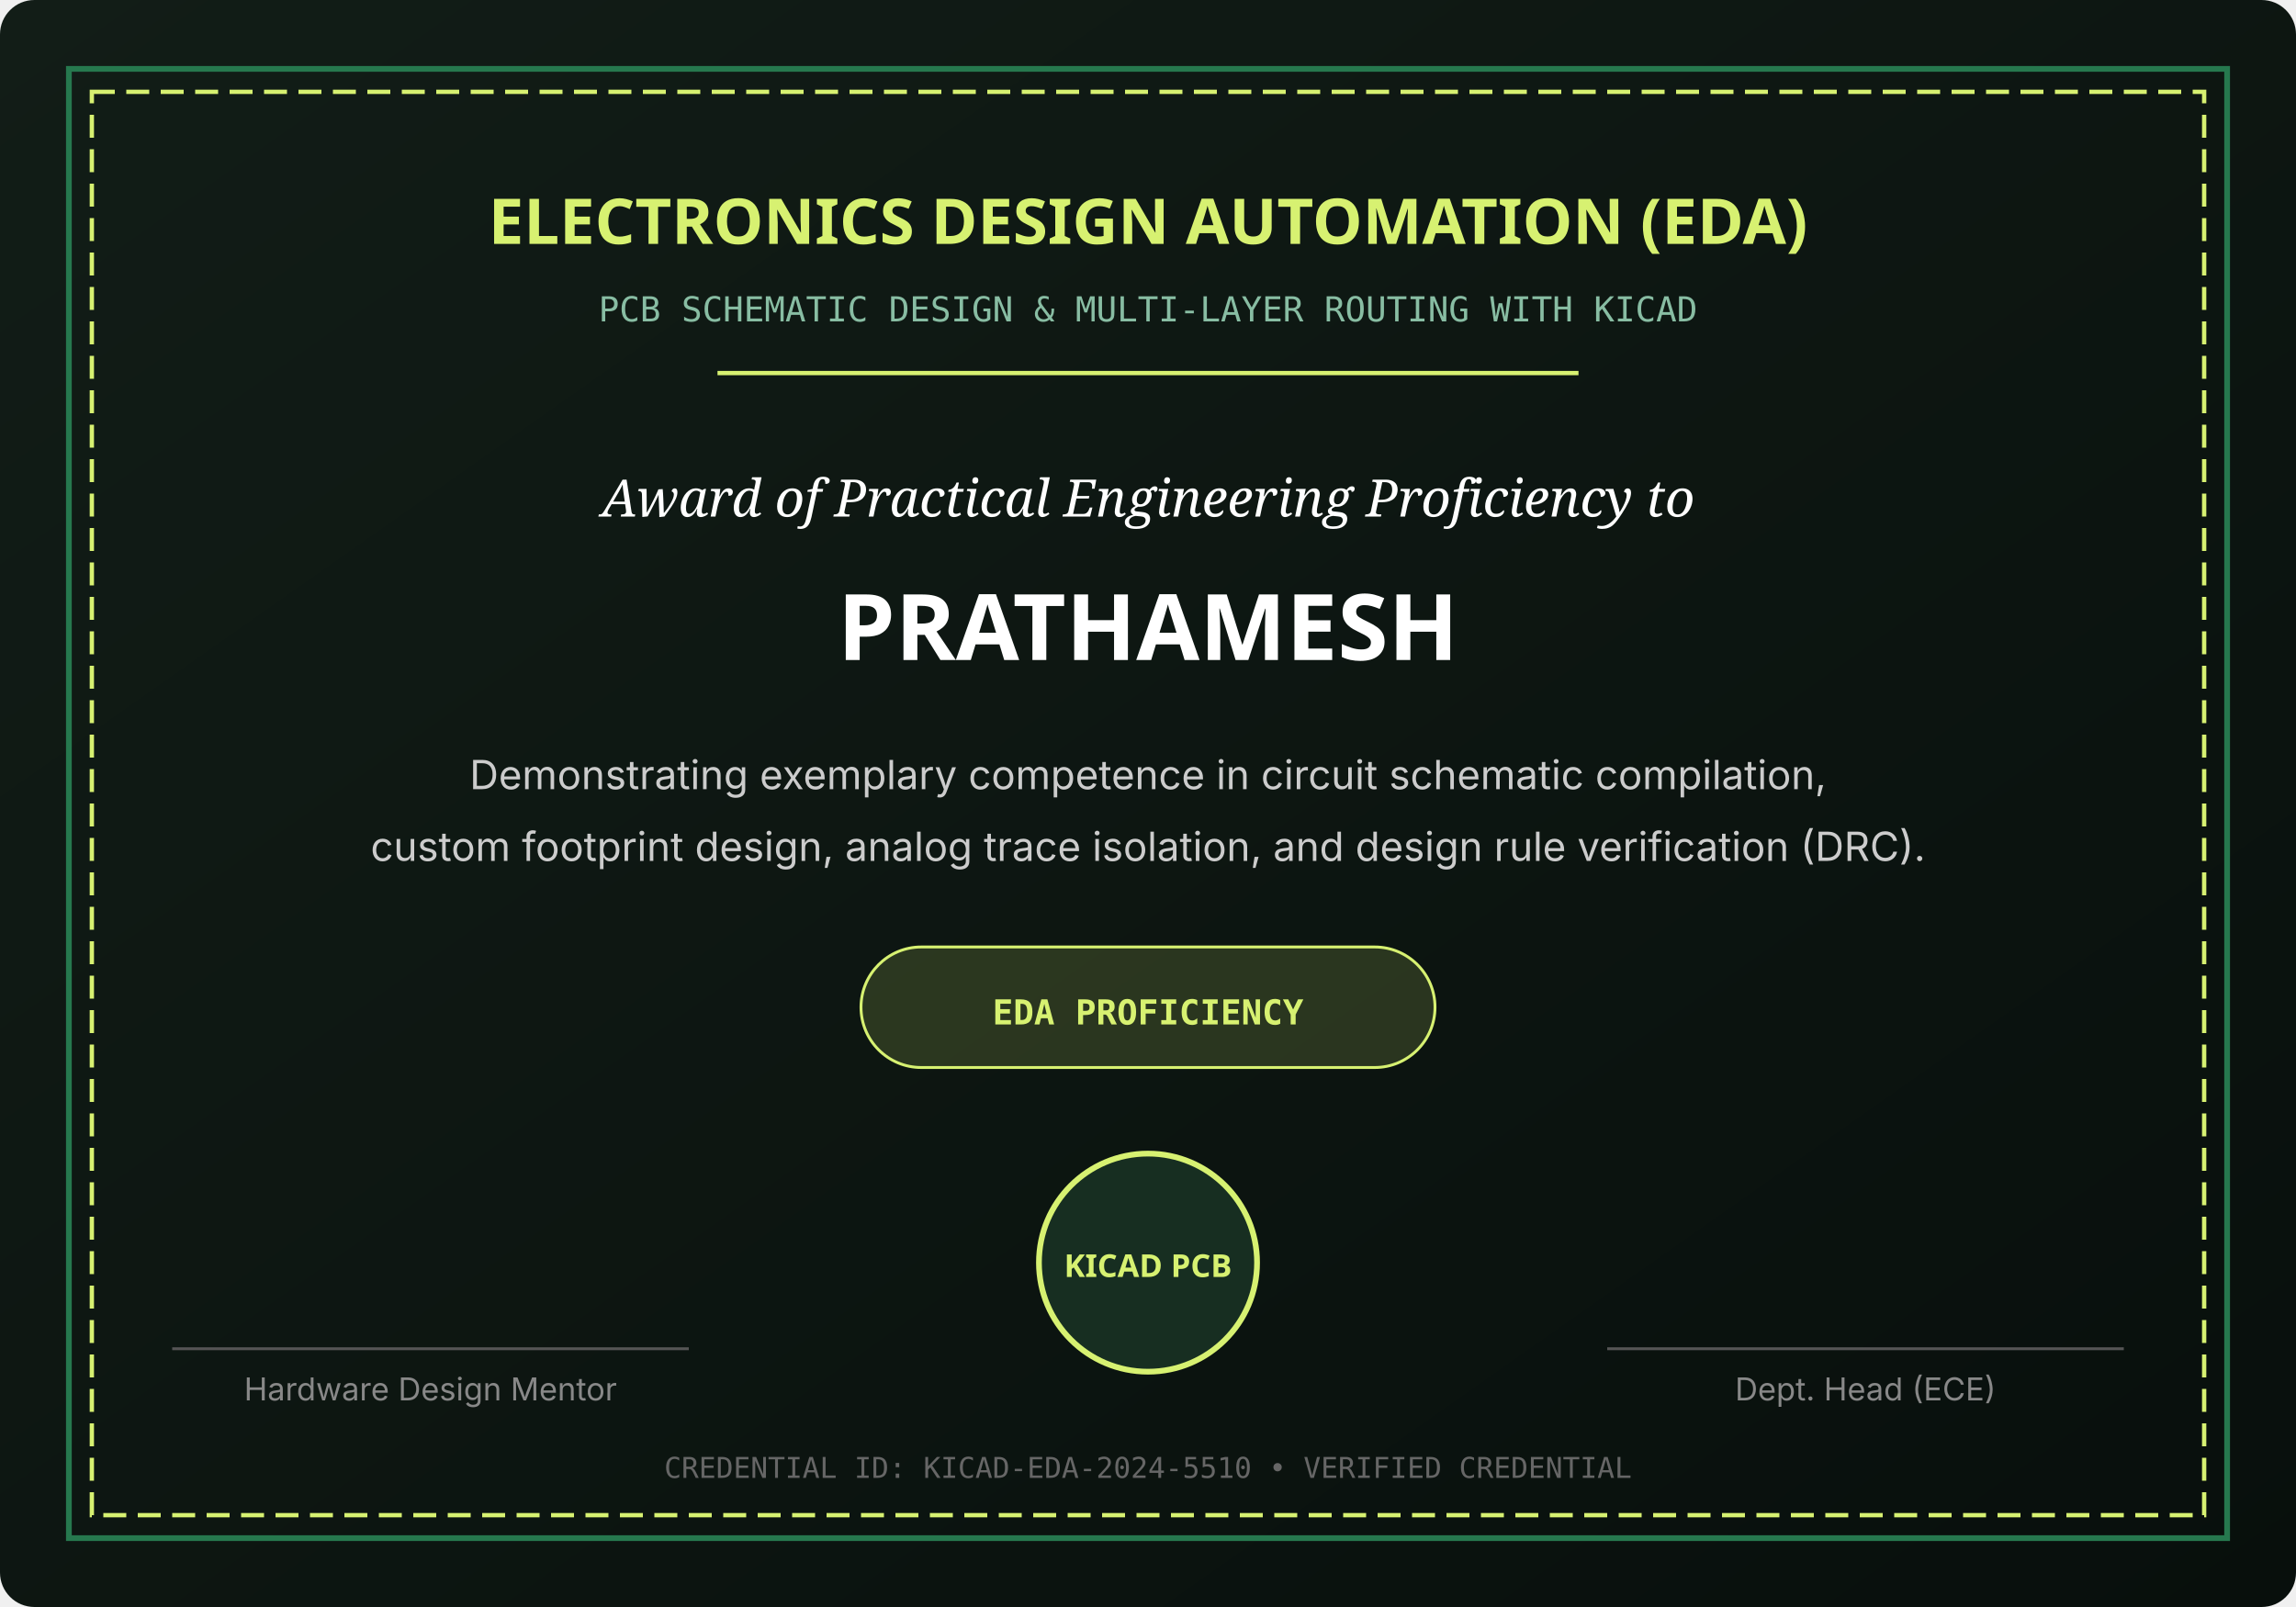
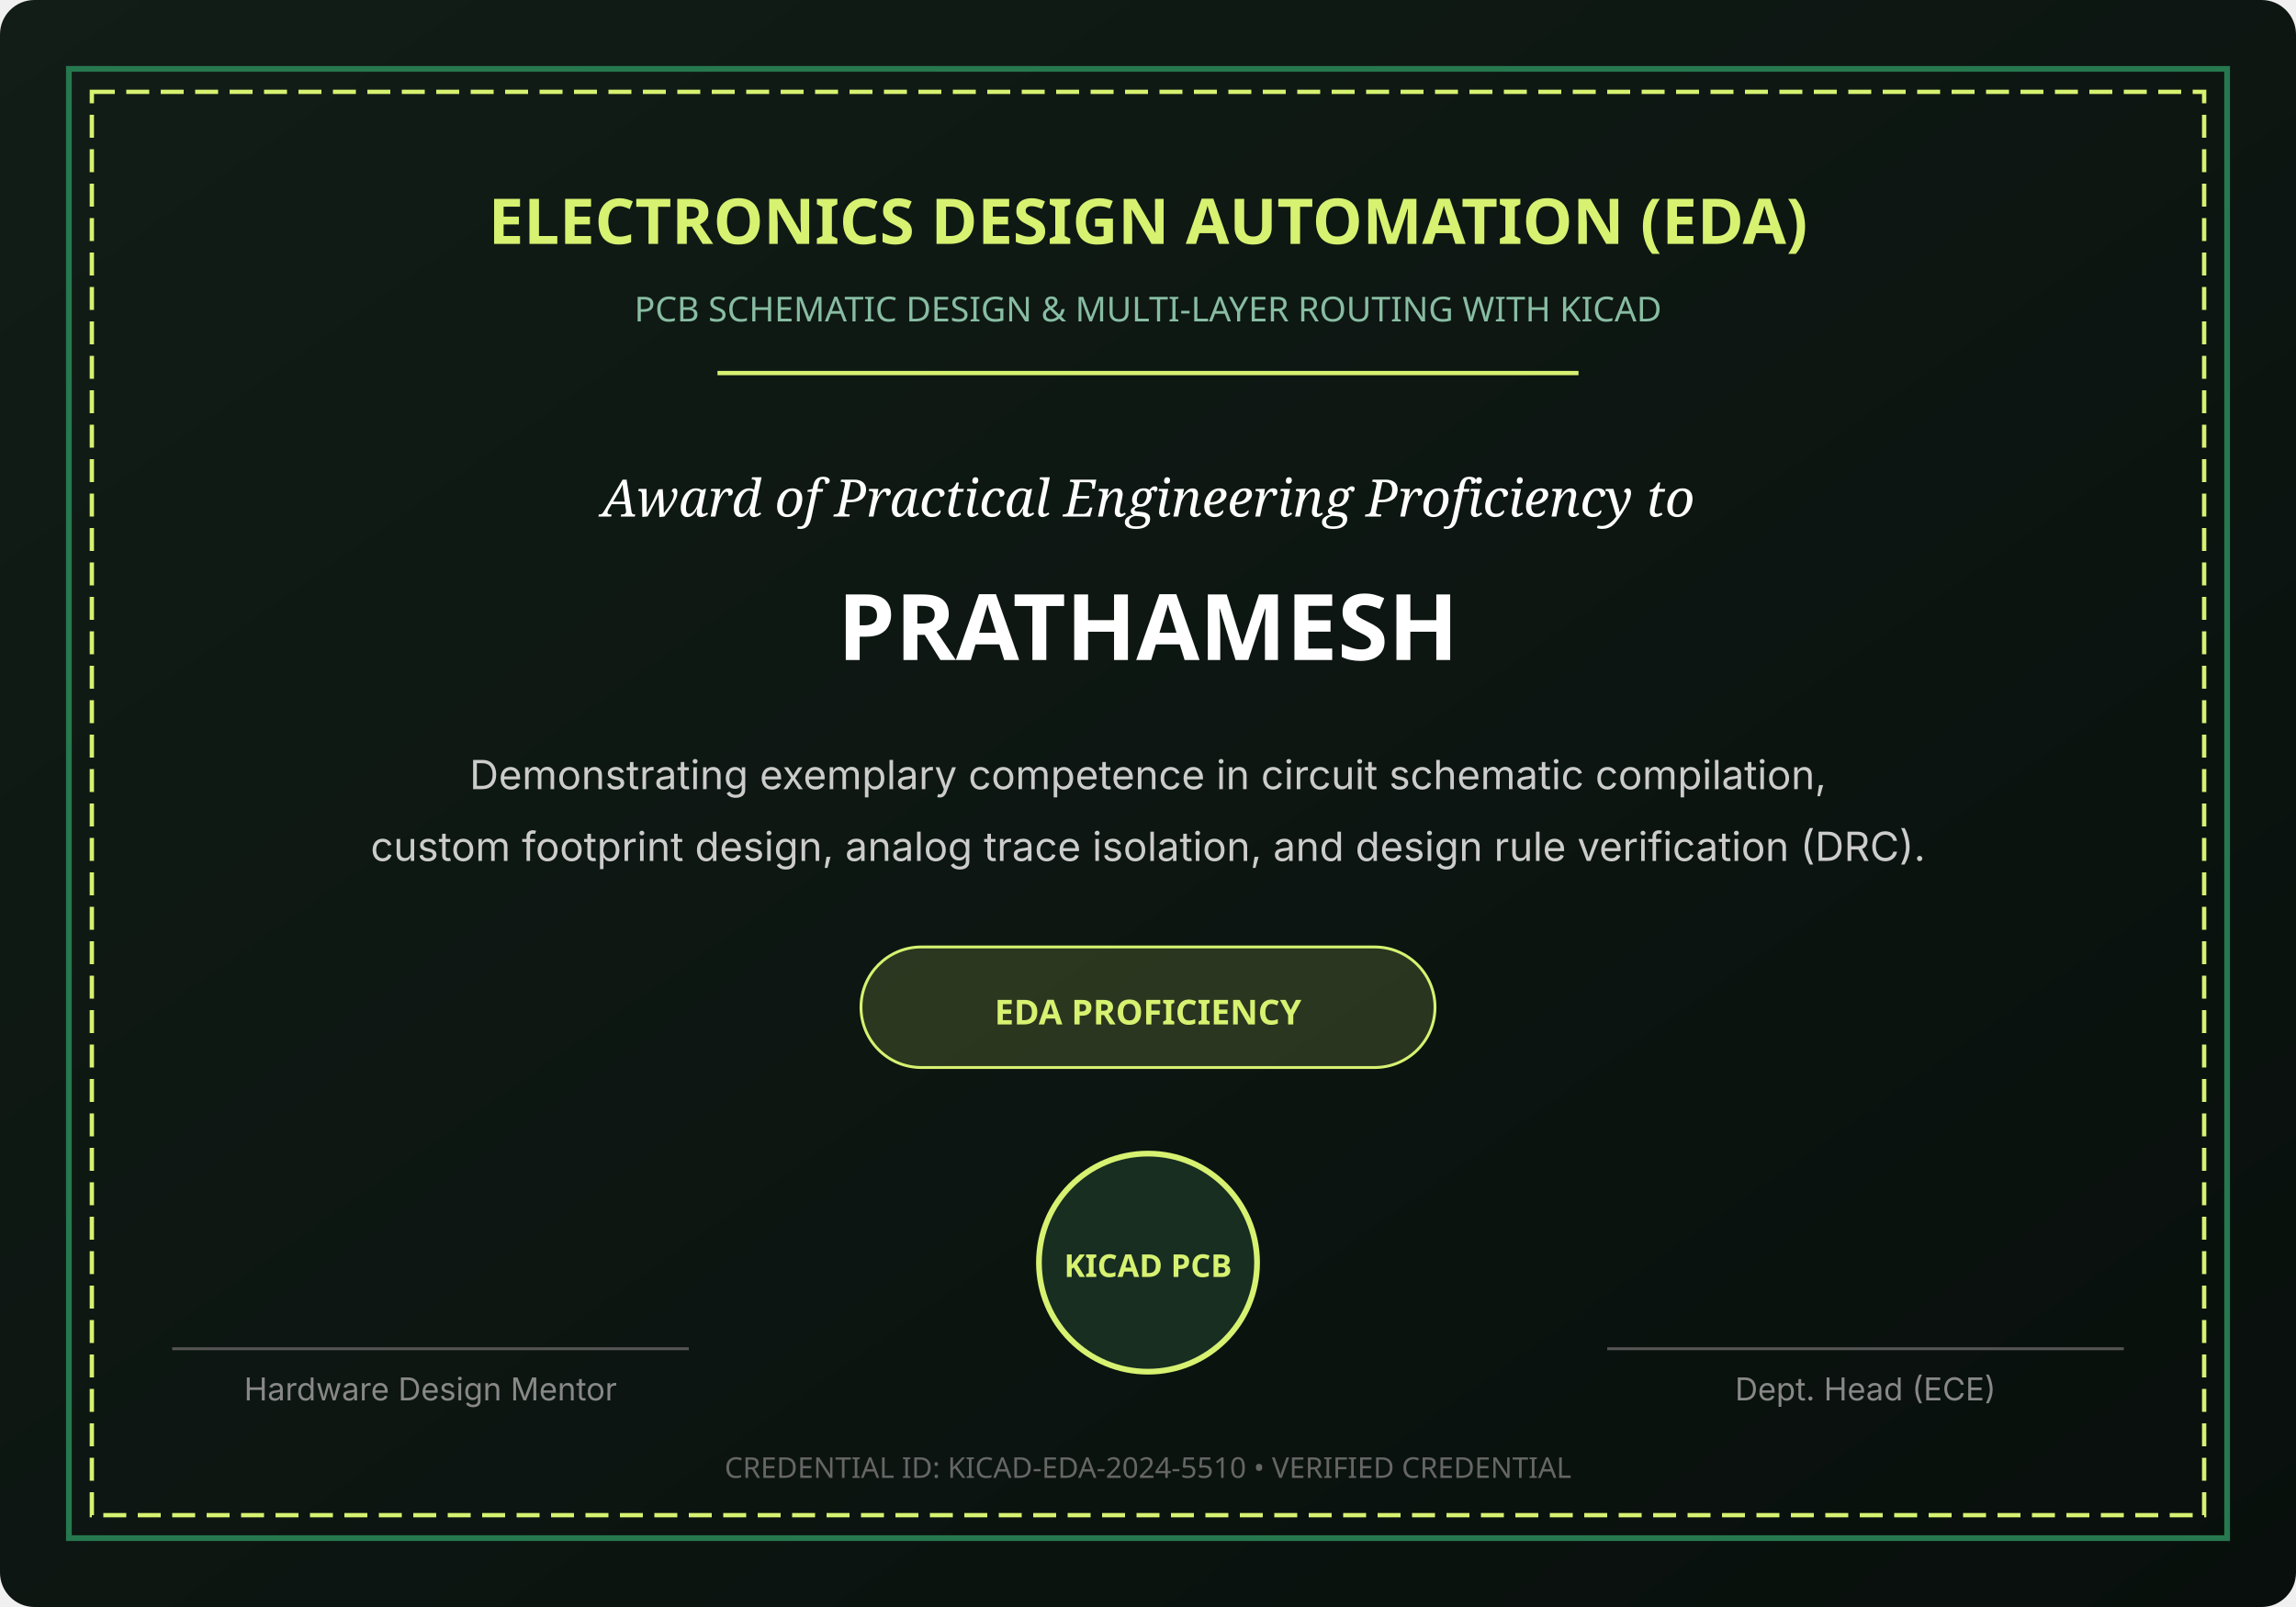
<svg xmlns="http://www.w3.org/2000/svg" viewBox="0 0 800 560" width="100%" height="100%">
  <defs>
    <linearGradient id="kicadCertBg" x1="0%" y1="0%" x2="100%" y2="100%">
      <stop offset="0%" stop-color="#121d17" />
      <stop offset="100%" stop-color="#080f0c" />
    </linearGradient>
  </defs>
  <rect width="800" height="560" rx="12" fill="url(#kicadCertBg)" />
  <rect x="24" y="24" width="752" height="512" fill="none" stroke="#26784e" stroke-width="2" />
  <rect x="32" y="32" width="736" height="496" fill="none" stroke="#D7F171" stroke-width="1.5" stroke-dasharray="8 4" />
  <text x="400" y="85" fill="#D7F171" font-family="'Space Grotesk', sans-serif" font-size="22" font-weight="700" text-anchor="middle">ELECTRONICS DESIGN AUTOMATION (EDA)</text>
-   <text x="400" y="112" fill="#88bda3" font-family="'JetBrains Mono', monospace" font-size="12" text-anchor="middle">PCB SCHEMATIC DESIGN &amp; MULTI-LAYER ROUTING WITH KICAD</text>
+   <text x="400" y="112" fill="#88bda3" font-family="DM Sans, sans-serif" font-size="12" text-anchor="middle">PCB SCHEMATIC DESIGN &amp; MULTI-LAYER ROUTING WITH KICAD</text>
  <line x1="250" y1="130" x2="550" y2="130" stroke="#D7F171" stroke-width="1.5" />
  <text x="400" y="180" fill="#FFFFFF" font-family="'Playfair Display', serif" font-size="18" font-style="italic" text-anchor="middle">Award of Practical Engineering Proficiency to</text>
  <text x="400" y="230" fill="#FFFFFF" font-family="'Satoshi', sans-serif" font-size="32" font-weight="800" text-anchor="middle">PRATHAMESH</text>
  <text x="400" y="275" fill="#CCCCCC" font-family="'Inter', sans-serif" font-size="14" text-anchor="middle">Demonstrating exemplary competence in circuit schematic compilation,</text>
  <text x="400" y="300" fill="#CCCCCC" font-family="'Inter', sans-serif" font-size="14" text-anchor="middle">custom footprint design, analog trace isolation, and design rule verification (DRC).</text>
  <rect x="300" y="330" width="200" height="42" rx="21" fill="rgba(215, 241, 113, 0.15)" stroke="#D7F171" />
-   <text x="400" y="357" fill="#D7F171" font-family="'JetBrains Mono', monospace" font-size="12" font-weight="700" text-anchor="middle">EDA PROFICIENCY</text>
+   <text x="400" y="357" fill="#D7F171" font-family="DM Sans, sans-serif" font-size="12" font-weight="700" text-anchor="middle">EDA PROFICIENCY</text>
  <g transform="translate(60, 420)">
    <line x1="0" y1="50" x2="180" y2="50" stroke="#555555" stroke-width="1" />
    <text x="90" y="68" fill="#888888" font-family="'Inter', sans-serif" font-size="11" text-anchor="middle">Hardware Design Mentor</text>
  </g>
  <g transform="translate(400, 440)">
    <circle cx="0" cy="0" r="38" fill="#172e21" stroke="#D7F171" stroke-width="2" />
    <text x="0" y="5" fill="#D7F171" font-family="'Space Grotesk', sans-serif" font-size="11" font-weight="700" text-anchor="middle">KICAD PCB</text>
  </g>
  <g transform="translate(560, 420)">
    <line x1="0" y1="50" x2="180" y2="50" stroke="#555555" stroke-width="1" />
    <text x="90" y="68" fill="#888888" font-family="'Inter', sans-serif" font-size="11" text-anchor="middle">Dept. Head (ECE)</text>
  </g>
-   <text x="400" y="515" fill="#666666" font-family="'JetBrains Mono', monospace" font-size="10" text-anchor="middle">CREDENTIAL ID: KICAD-EDA-2024-5510 • VERIFIED CREDENTIAL</text>
+   <text x="400" y="515" fill="#666666" font-family="DM Sans, sans-serif" font-size="10" text-anchor="middle">CREDENTIAL ID: KICAD-EDA-2024-5510 • VERIFIED CREDENTIAL</text>
</svg>
